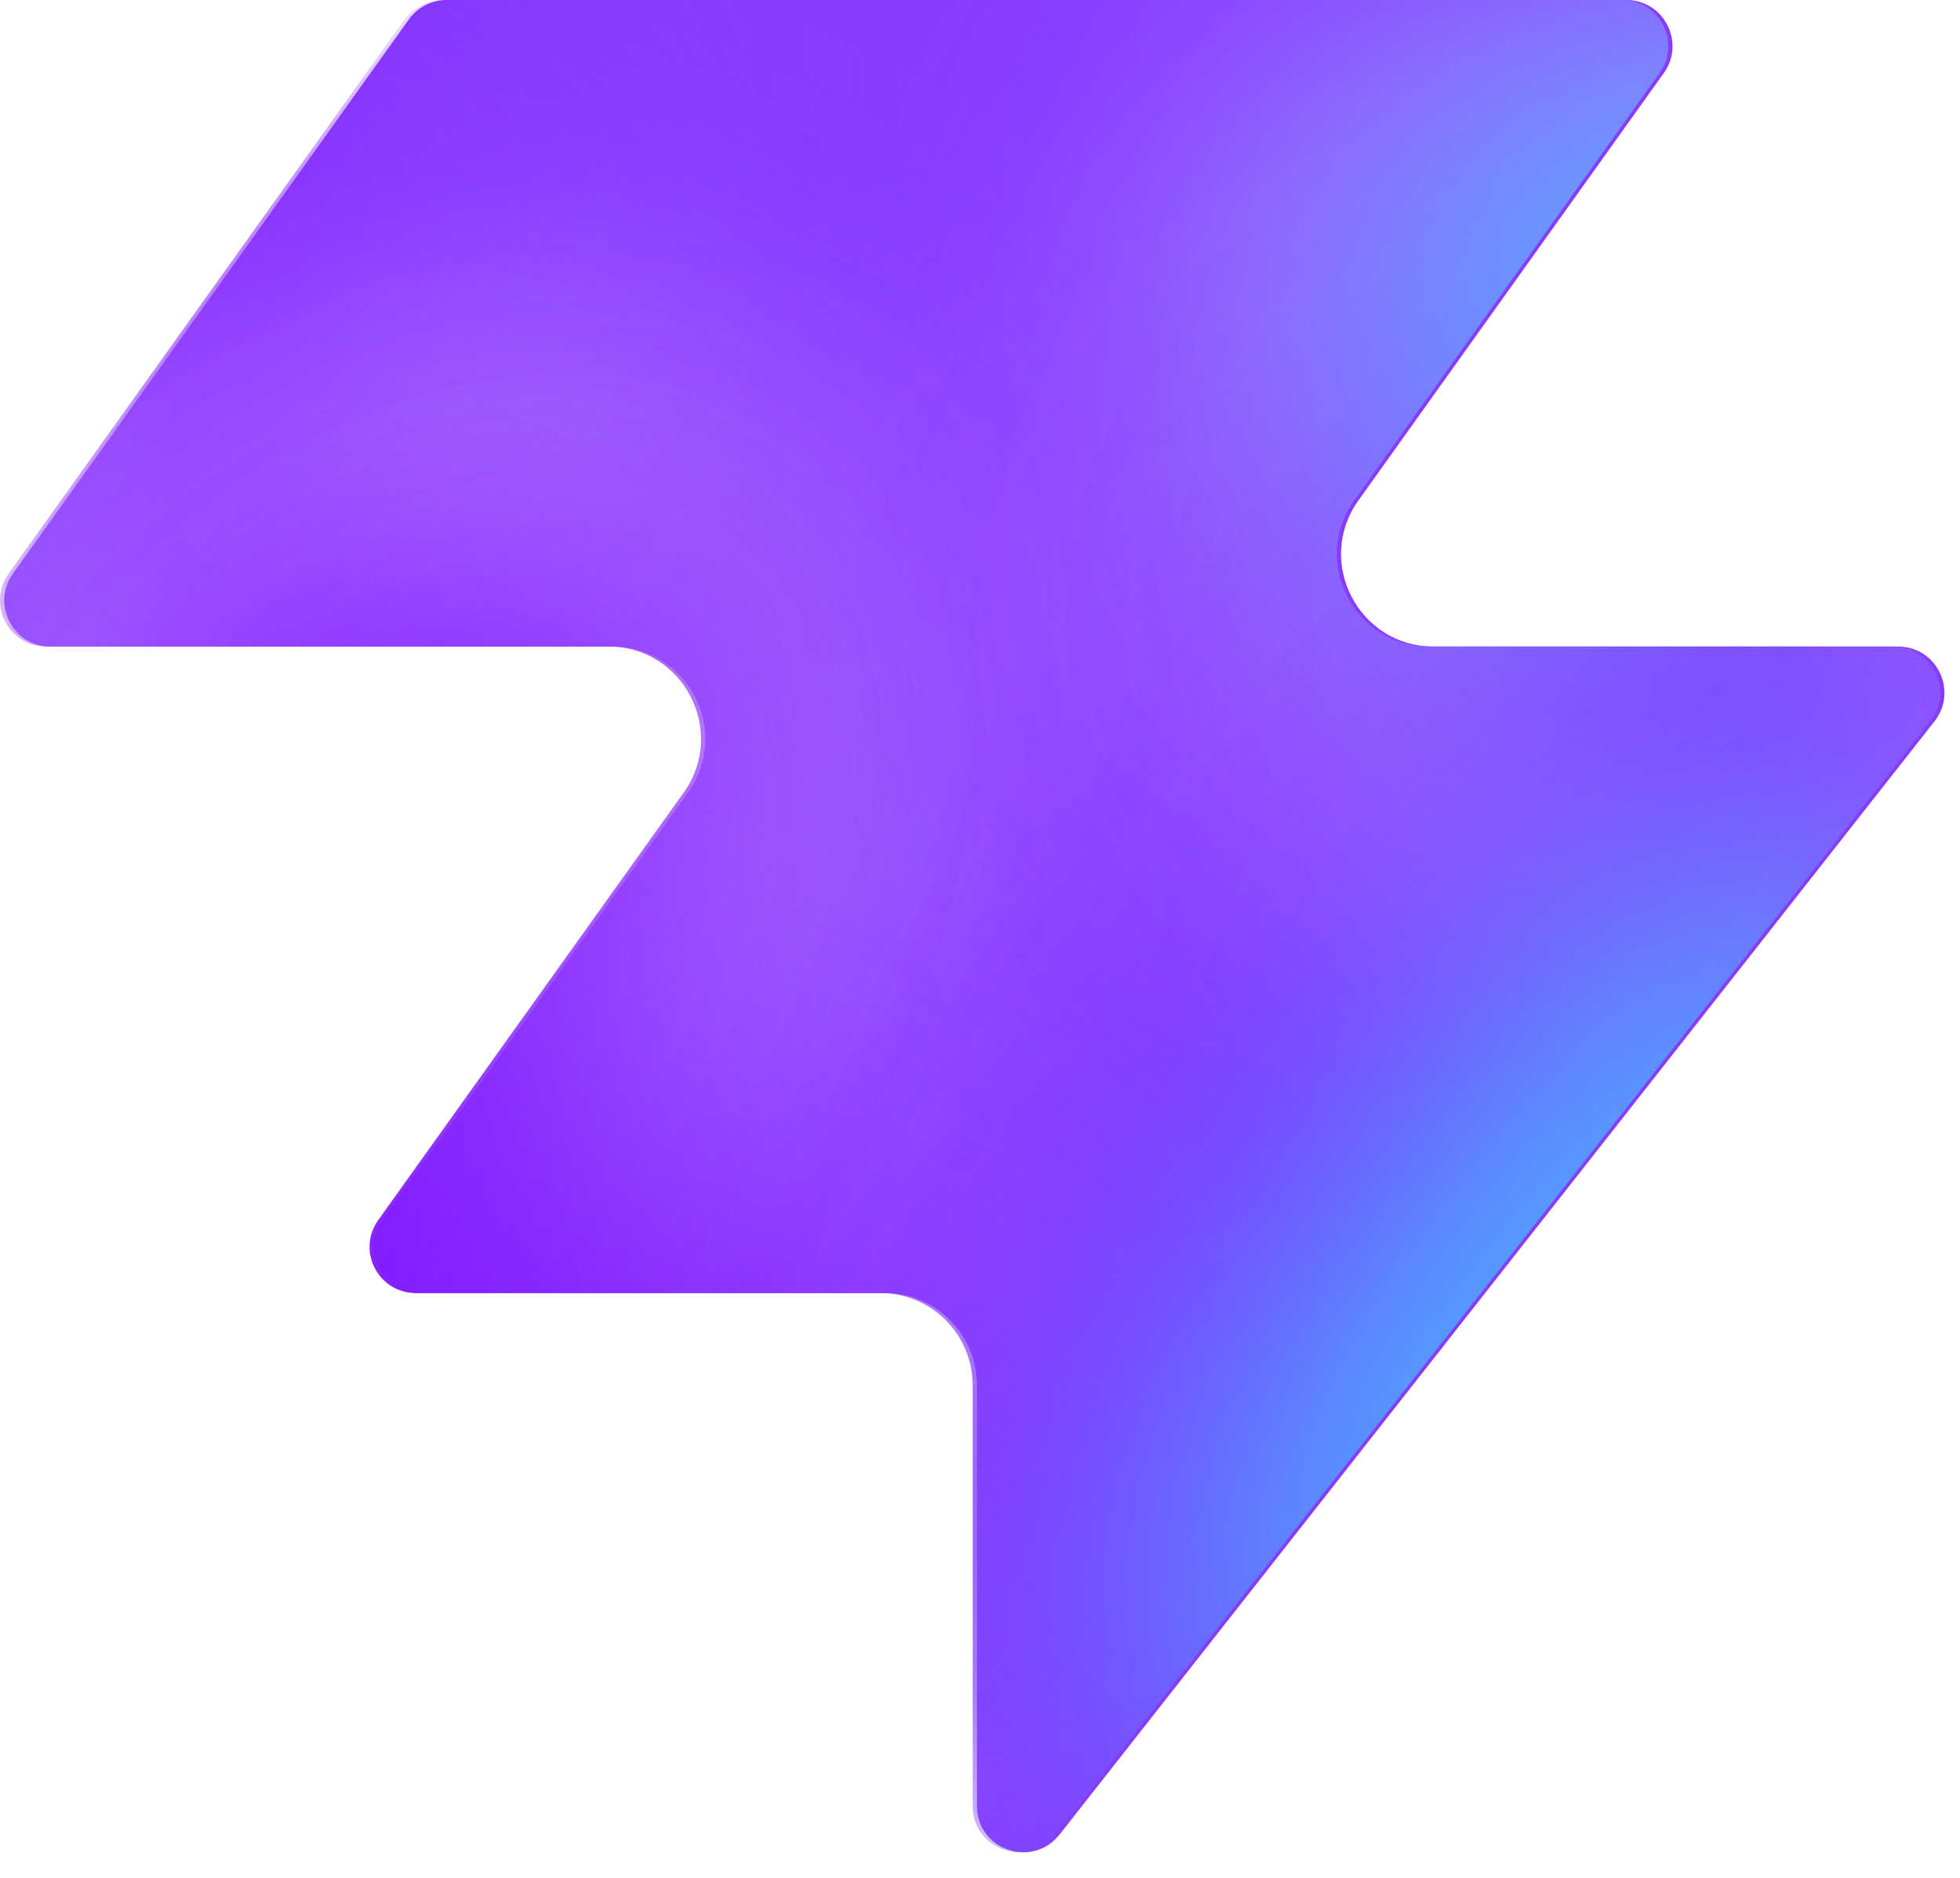
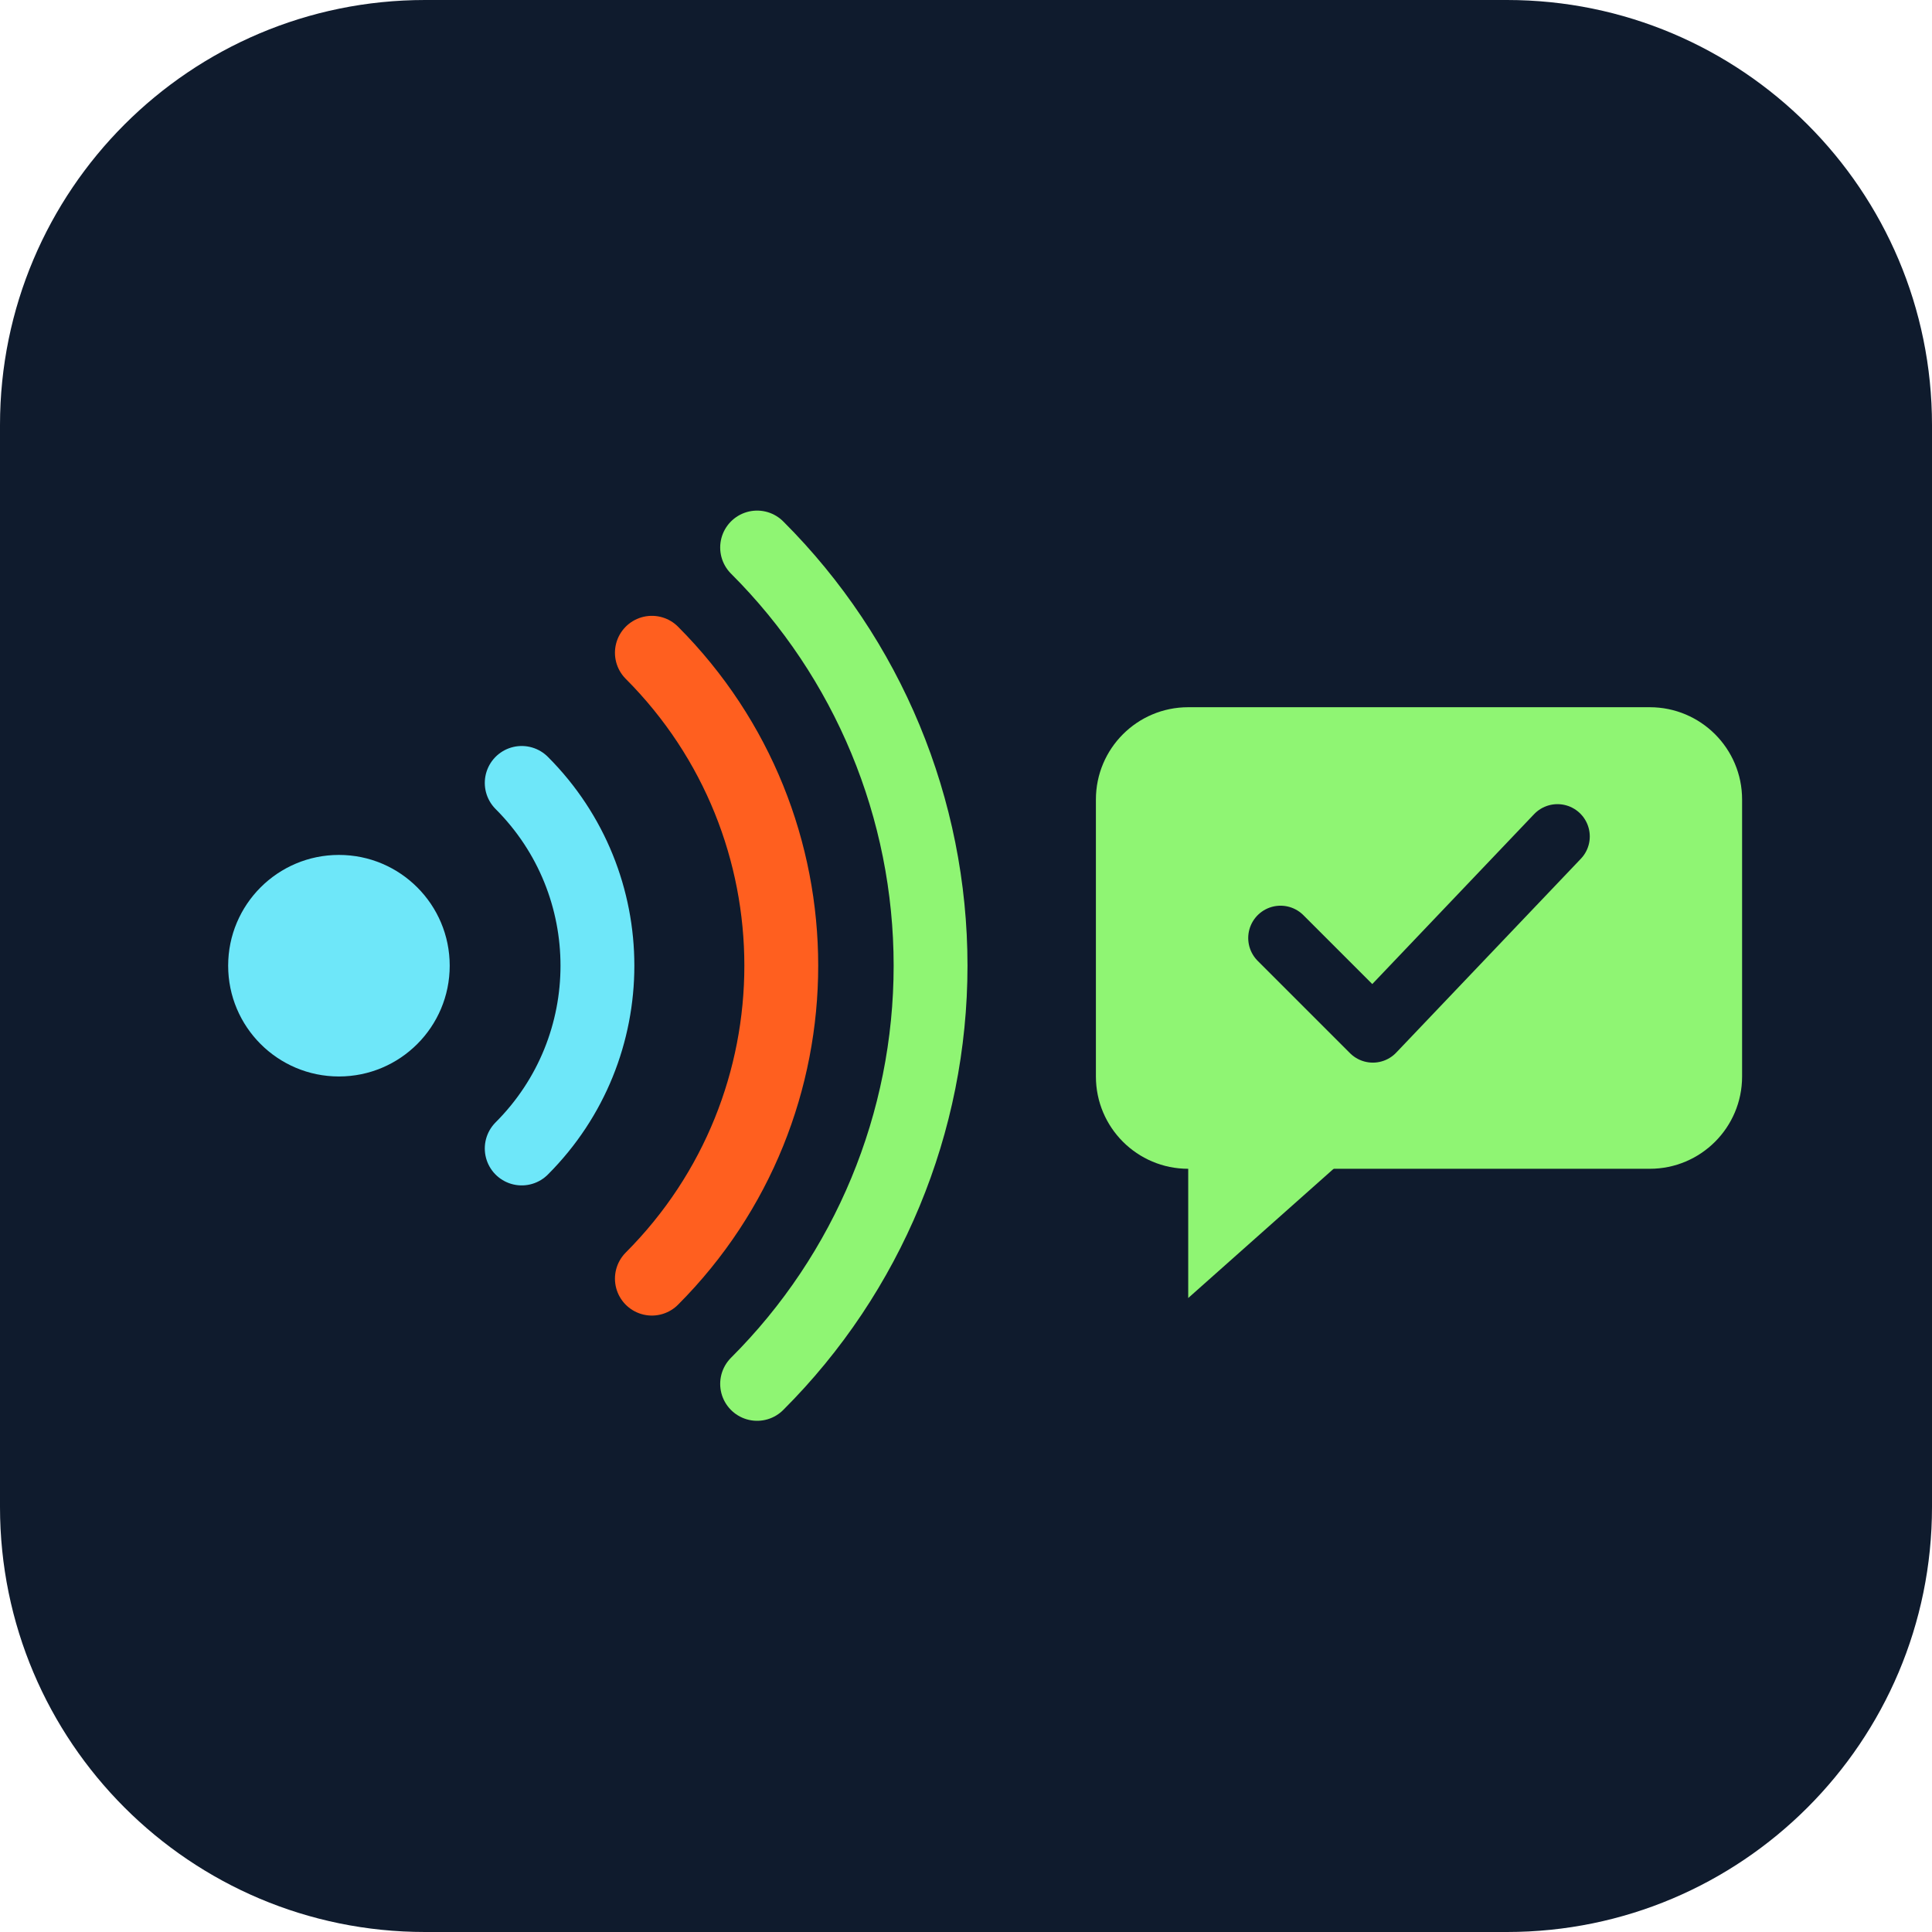
- <svg xmlns="http://www.w3.org/2000/svg" width="48" height="46" fill="none" viewBox="0 0 48 46">
-   <path fill="#863bff" d="M25.946 44.938c-.664.845-2.021.375-2.021-.698V33.937a2.26 2.26 0 0 0-2.262-2.262H10.287c-.92 0-1.456-1.04-.92-1.788l7.48-10.471c1.07-1.497 0-3.578-1.842-3.578H1.237c-.92 0-1.456-1.04-.92-1.788L10.013.474c.214-.297.556-.474.92-.474h28.894c.92 0 1.456 1.04.92 1.788l-7.48 10.471c-1.07 1.498 0 3.579 1.842 3.579h11.377c.943 0 1.473 1.088.89 1.83L25.947 44.94z" style="fill:#863bff;fill:color(display-p3 .525 .23 1);fill-opacity:1" />
-   <mask id="a" width="48" height="46" x="0" y="0" maskUnits="userSpaceOnUse" style="mask-type:alpha">
-     <path fill="#000" d="M25.842 44.938c-.664.844-2.021.375-2.021-.698V33.937a2.26 2.26 0 0 0-2.262-2.262H10.183c-.92 0-1.456-1.04-.92-1.788l7.48-10.471c1.07-1.498 0-3.579-1.842-3.579H1.133c-.92 0-1.456-1.04-.92-1.787L9.91.473c.214-.297.556-.474.92-.474h28.894c.92 0 1.456 1.04.92 1.788l-7.48 10.471c-1.07 1.498 0 3.578 1.842 3.578h11.377c.943 0 1.473 1.088.89 1.832L25.843 44.94z" style="fill:#000;fill-opacity:1" />
-   </mask>
-   <g mask="url(#a)">
-     <g filter="url(#b)">
-       <ellipse cx="5.508" cy="14.704" fill="#ede6ff" rx="5.508" ry="14.704" style="fill:#ede6ff;fill:color(display-p3 .927 .903 1);fill-opacity:1" transform="matrix(.00324 1 1 -.00324 -4.47 31.516)" />
-     </g>
-     <g filter="url(#c)">
-       <ellipse cx="10.399" cy="29.851" fill="#ede6ff" rx="10.399" ry="29.851" style="fill:#ede6ff;fill:color(display-p3 .927 .903 1);fill-opacity:1" transform="matrix(.00324 1 1 -.00324 -39.328 7.883)" />
-     </g>
-     <g filter="url(#d)">
-       <ellipse cx="5.508" cy="30.487" fill="#7e14ff" rx="5.508" ry="30.487" style="fill:#7e14ff;fill:color(display-p3 .492 .077 1);fill-opacity:1" transform="rotate(89.814 -25.913 -14.639)scale(1 -1)" />
-     </g>
-     <g filter="url(#e)">
-       <ellipse cx="5.508" cy="30.599" fill="#7e14ff" rx="5.508" ry="30.599" style="fill:#7e14ff;fill:color(display-p3 .492 .077 1);fill-opacity:1" transform="rotate(89.814 -32.644 -3.334)scale(1 -1)" />
-     </g>
-     <g filter="url(#f)">
-       <ellipse cx="5.508" cy="30.599" fill="#7e14ff" rx="5.508" ry="30.599" style="fill:#7e14ff;fill:color(display-p3 .492 .077 1);fill-opacity:1" transform="matrix(.00324 1 1 -.00324 -34.34 30.47)" />
-     </g>
-     <g filter="url(#g)">
-       <ellipse cx="14.072" cy="22.078" fill="#ede6ff" rx="14.072" ry="22.078" style="fill:#ede6ff;fill:color(display-p3 .927 .903 1);fill-opacity:1" transform="rotate(93.35 24.506 48.493)scale(-1 1)" />
-     </g>
-     <g filter="url(#h)">
-       <ellipse cx="3.47" cy="21.501" fill="#7e14ff" rx="3.47" ry="21.501" style="fill:#7e14ff;fill:color(display-p3 .492 .077 1);fill-opacity:1" transform="rotate(89.009 28.708 47.59)scale(-1 1)" />
-     </g>
-     <g filter="url(#i)">
-       <ellipse cx="3.47" cy="21.501" fill="#7e14ff" rx="3.47" ry="21.501" style="fill:#7e14ff;fill:color(display-p3 .492 .077 1);fill-opacity:1" transform="rotate(89.009 28.708 47.59)scale(-1 1)" />
-     </g>
-     <g filter="url(#j)">
-       <ellipse cx=".387" cy="8.972" fill="#7e14ff" rx="4.407" ry="29.108" style="fill:#7e14ff;fill:color(display-p3 .492 .077 1);fill-opacity:1" transform="rotate(39.51 .387 8.972)" />
-     </g>
-     <g filter="url(#k)">
-       <ellipse cx="47.523" cy="-6.092" fill="#7e14ff" rx="4.407" ry="29.108" style="fill:#7e14ff;fill:color(display-p3 .492 .077 1);fill-opacity:1" transform="rotate(37.892 47.523 -6.092)" />
-     </g>
-     <g filter="url(#l)">
-       <ellipse cx="41.412" cy="6.333" fill="#47bfff" rx="5.971" ry="9.665" style="fill:#47bfff;fill:color(display-p3 .28 .748 1);fill-opacity:1" transform="rotate(37.892 41.412 6.333)" />
-     </g>
-     <g filter="url(#m)">
-       <ellipse cx="-1.879" cy="38.332" fill="#7e14ff" rx="4.407" ry="29.108" style="fill:#7e14ff;fill:color(display-p3 .492 .077 1);fill-opacity:1" transform="rotate(37.892 -1.88 38.332)" />
-     </g>
-     <g filter="url(#n)">
-       <ellipse cx="-1.879" cy="38.332" fill="#7e14ff" rx="4.407" ry="29.108" style="fill:#7e14ff;fill:color(display-p3 .492 .077 1);fill-opacity:1" transform="rotate(37.892 -1.88 38.332)" />
-     </g>
-     <g filter="url(#o)">
-       <ellipse cx="35.651" cy="29.907" fill="#7e14ff" rx="4.407" ry="29.108" style="fill:#7e14ff;fill:color(display-p3 .492 .077 1);fill-opacity:1" transform="rotate(37.892 35.651 29.907)" />
-     </g>
-     <g filter="url(#p)">
-       <ellipse cx="38.418" cy="32.4" fill="#47bfff" rx="5.971" ry="15.297" style="fill:#47bfff;fill:color(display-p3 .28 .748 1);fill-opacity:1" transform="rotate(37.892 38.418 32.4)" />
-     </g>
+ <svg xmlns="http://www.w3.org/2000/svg" viewBox="0 0 64 64" width="64" height="64">
+   <rect width="64" height="64" rx="14.08" fill="#0F1B2D" />
+   <g transform="translate(4.5 16.7) scale(0.3058)">
+     <circle cx="22" cy="50" r="12" fill="#6EE7F9" />
+     <path d="M41.8 30.2A28 28 0 0 1 41.8 69.8" fill="none" stroke="#6EE7F9" stroke-width="8" stroke-linecap="round" />
+     <path d="M55.9 16.1A48 48 0 0 1 55.9 83.9" fill="none" stroke="#FF5F1F" stroke-width="8" stroke-linecap="round" />
+     <path d="M67.3 4.7A64 64 0 0 1 67.3 95.3" fill="none" stroke="#8FF573" stroke-width="8" stroke-linecap="round" />
+     <rect x="104" y="22" width="70" height="50" rx="10" fill="#8FF573" />
+     <path d="M114 70h18l-18 16z" fill="#8FF573" />
+     <path d="M124 47l10 10 20-21" fill="none" stroke="#0F1B2D" stroke-width="7" stroke-linecap="round" stroke-linejoin="round" />
  </g>
-   <defs>
-     <filter id="b" width="60.045" height="41.654" x="-19.77" y="16.149" color-interpolation-filters="sRGB" filterUnits="userSpaceOnUse">
-       <feFlood flood-opacity="0" result="BackgroundImageFix" />
-       <feBlend in="SourceGraphic" in2="BackgroundImageFix" result="shape" />
-       <feGaussianBlur result="effect1_foregroundBlur_2002_17158" stdDeviation="7.659" />
-     </filter>
-     <filter id="c" width="90.34" height="51.437" x="-54.613" y="-7.533" color-interpolation-filters="sRGB" filterUnits="userSpaceOnUse">
-       <feFlood flood-opacity="0" result="BackgroundImageFix" />
-       <feBlend in="SourceGraphic" in2="BackgroundImageFix" result="shape" />
-       <feGaussianBlur result="effect1_foregroundBlur_2002_17158" stdDeviation="7.659" />
-     </filter>
-     <filter id="d" width="79.355" height="29.4" x="-49.64" y="2.03" color-interpolation-filters="sRGB" filterUnits="userSpaceOnUse">
-       <feFlood flood-opacity="0" result="BackgroundImageFix" />
-       <feBlend in="SourceGraphic" in2="BackgroundImageFix" result="shape" />
-       <feGaussianBlur result="effect1_foregroundBlur_2002_17158" stdDeviation="4.596" />
-     </filter>
-     <filter id="e" width="79.579" height="29.4" x="-45.045" y="20.029" color-interpolation-filters="sRGB" filterUnits="userSpaceOnUse">
-       <feFlood flood-opacity="0" result="BackgroundImageFix" />
-       <feBlend in="SourceGraphic" in2="BackgroundImageFix" result="shape" />
-       <feGaussianBlur result="effect1_foregroundBlur_2002_17158" stdDeviation="4.596" />
-     </filter>
-     <filter id="f" width="79.579" height="29.4" x="-43.513" y="21.178" color-interpolation-filters="sRGB" filterUnits="userSpaceOnUse">
-       <feFlood flood-opacity="0" result="BackgroundImageFix" />
-       <feBlend in="SourceGraphic" in2="BackgroundImageFix" result="shape" />
-       <feGaussianBlur result="effect1_foregroundBlur_2002_17158" stdDeviation="4.596" />
-     </filter>
-     <filter id="g" width="74.749" height="58.852" x="15.756" y="-17.901" color-interpolation-filters="sRGB" filterUnits="userSpaceOnUse">
-       <feFlood flood-opacity="0" result="BackgroundImageFix" />
-       <feBlend in="SourceGraphic" in2="BackgroundImageFix" result="shape" />
-       <feGaussianBlur result="effect1_foregroundBlur_2002_17158" stdDeviation="7.659" />
-     </filter>
-     <filter id="h" width="61.377" height="25.362" x="23.548" y="2.284" color-interpolation-filters="sRGB" filterUnits="userSpaceOnUse">
-       <feFlood flood-opacity="0" result="BackgroundImageFix" />
-       <feBlend in="SourceGraphic" in2="BackgroundImageFix" result="shape" />
-       <feGaussianBlur result="effect1_foregroundBlur_2002_17158" stdDeviation="4.596" />
-     </filter>
-     <filter id="i" width="61.377" height="25.362" x="23.548" y="2.284" color-interpolation-filters="sRGB" filterUnits="userSpaceOnUse">
-       <feFlood flood-opacity="0" result="BackgroundImageFix" />
-       <feBlend in="SourceGraphic" in2="BackgroundImageFix" result="shape" />
-       <feGaussianBlur result="effect1_foregroundBlur_2002_17158" stdDeviation="4.596" />
-     </filter>
-     <filter id="j" width="56.045" height="63.649" x="-27.636" y="-22.853" color-interpolation-filters="sRGB" filterUnits="userSpaceOnUse">
-       <feFlood flood-opacity="0" result="BackgroundImageFix" />
-       <feBlend in="SourceGraphic" in2="BackgroundImageFix" result="shape" />
-       <feGaussianBlur result="effect1_foregroundBlur_2002_17158" stdDeviation="4.596" />
-     </filter>
-     <filter id="k" width="54.814" height="64.646" x="20.116" y="-38.415" color-interpolation-filters="sRGB" filterUnits="userSpaceOnUse">
-       <feFlood flood-opacity="0" result="BackgroundImageFix" />
-       <feBlend in="SourceGraphic" in2="BackgroundImageFix" result="shape" />
-       <feGaussianBlur result="effect1_foregroundBlur_2002_17158" stdDeviation="4.596" />
-     </filter>
-     <filter id="l" width="33.541" height="35.313" x="24.641" y="-11.323" color-interpolation-filters="sRGB" filterUnits="userSpaceOnUse">
-       <feFlood flood-opacity="0" result="BackgroundImageFix" />
-       <feBlend in="SourceGraphic" in2="BackgroundImageFix" result="shape" />
-       <feGaussianBlur result="effect1_foregroundBlur_2002_17158" stdDeviation="4.596" />
-     </filter>
-     <filter id="m" width="54.814" height="64.646" x="-29.286" y="6.009" color-interpolation-filters="sRGB" filterUnits="userSpaceOnUse">
-       <feFlood flood-opacity="0" result="BackgroundImageFix" />
-       <feBlend in="SourceGraphic" in2="BackgroundImageFix" result="shape" />
-       <feGaussianBlur result="effect1_foregroundBlur_2002_17158" stdDeviation="4.596" />
-     </filter>
-     <filter id="n" width="54.814" height="64.646" x="-29.286" y="6.009" color-interpolation-filters="sRGB" filterUnits="userSpaceOnUse">
-       <feFlood flood-opacity="0" result="BackgroundImageFix" />
-       <feBlend in="SourceGraphic" in2="BackgroundImageFix" result="shape" />
-       <feGaussianBlur result="effect1_foregroundBlur_2002_17158" stdDeviation="4.596" />
-     </filter>
-     <filter id="o" width="54.814" height="64.646" x="8.244" y="-2.416" color-interpolation-filters="sRGB" filterUnits="userSpaceOnUse">
-       <feFlood flood-opacity="0" result="BackgroundImageFix" />
-       <feBlend in="SourceGraphic" in2="BackgroundImageFix" result="shape" />
-       <feGaussianBlur result="effect1_foregroundBlur_2002_17158" stdDeviation="4.596" />
-     </filter>
-     <filter id="p" width="39.409" height="43.623" x="18.713" y="10.588" color-interpolation-filters="sRGB" filterUnits="userSpaceOnUse">
-       <feFlood flood-opacity="0" result="BackgroundImageFix" />
-       <feBlend in="SourceGraphic" in2="BackgroundImageFix" result="shape" />
-       <feGaussianBlur result="effect1_foregroundBlur_2002_17158" stdDeviation="4.596" />
-     </filter>
-   </defs>
</svg>
